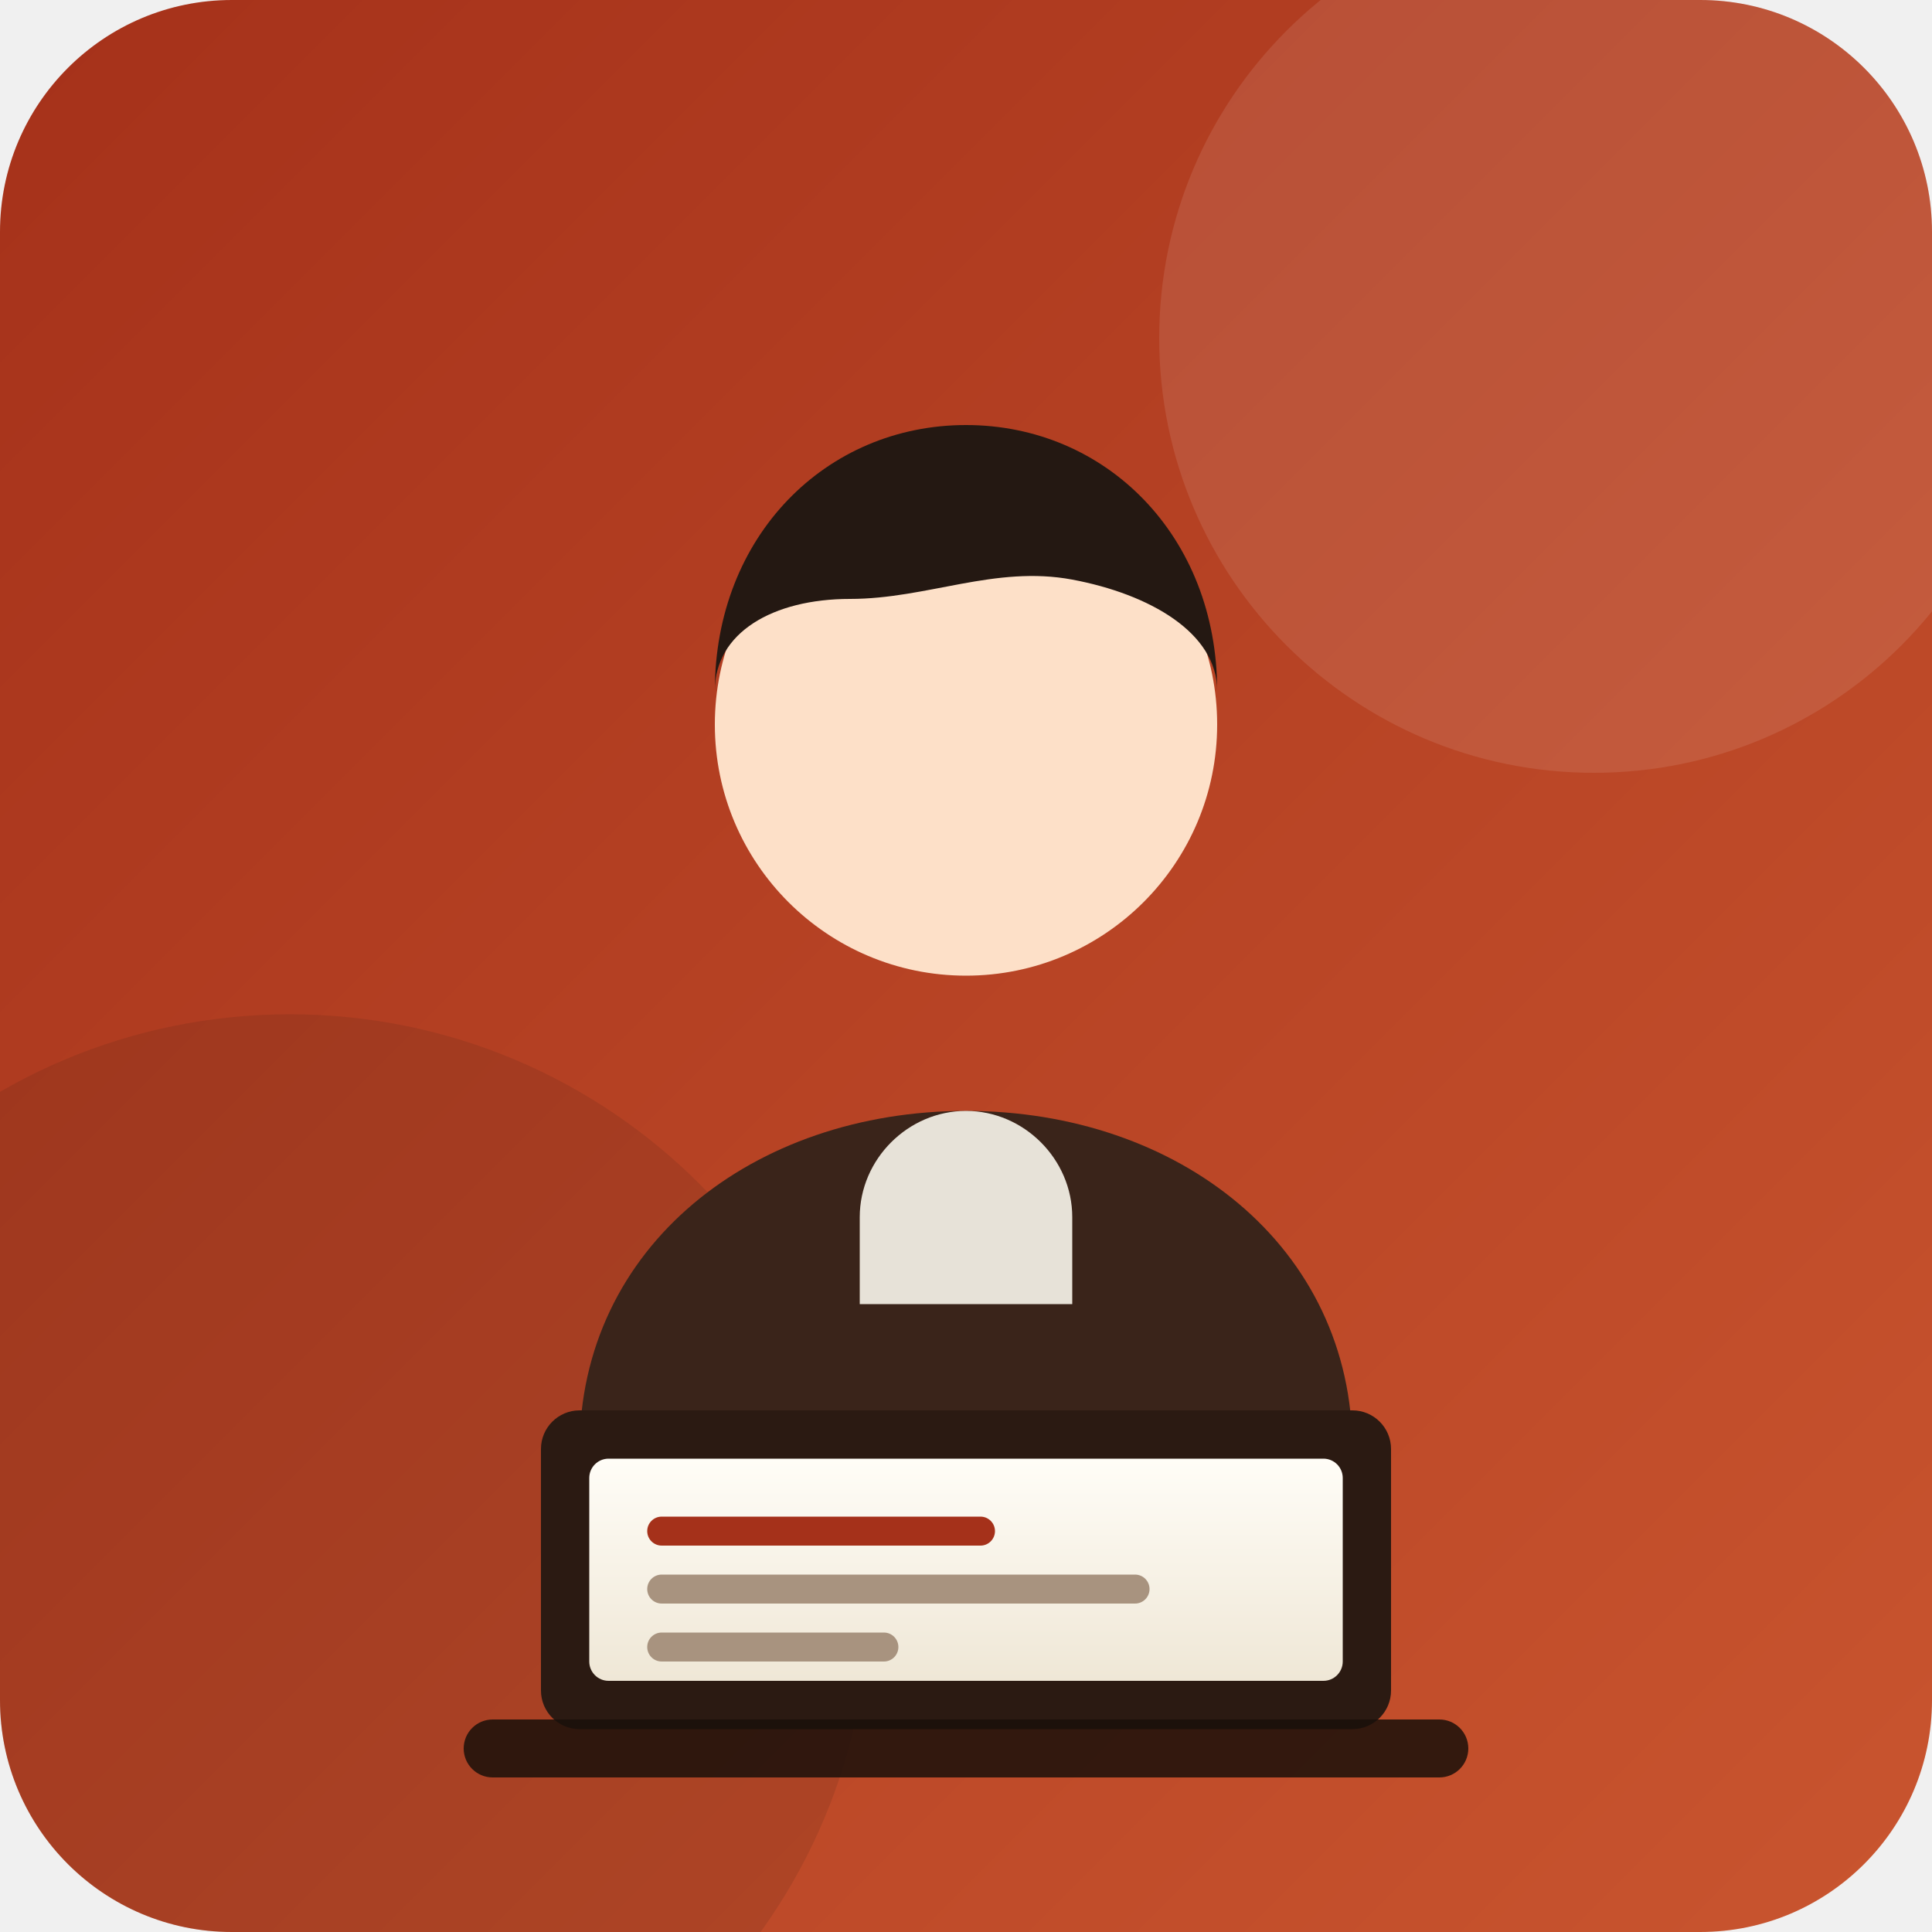
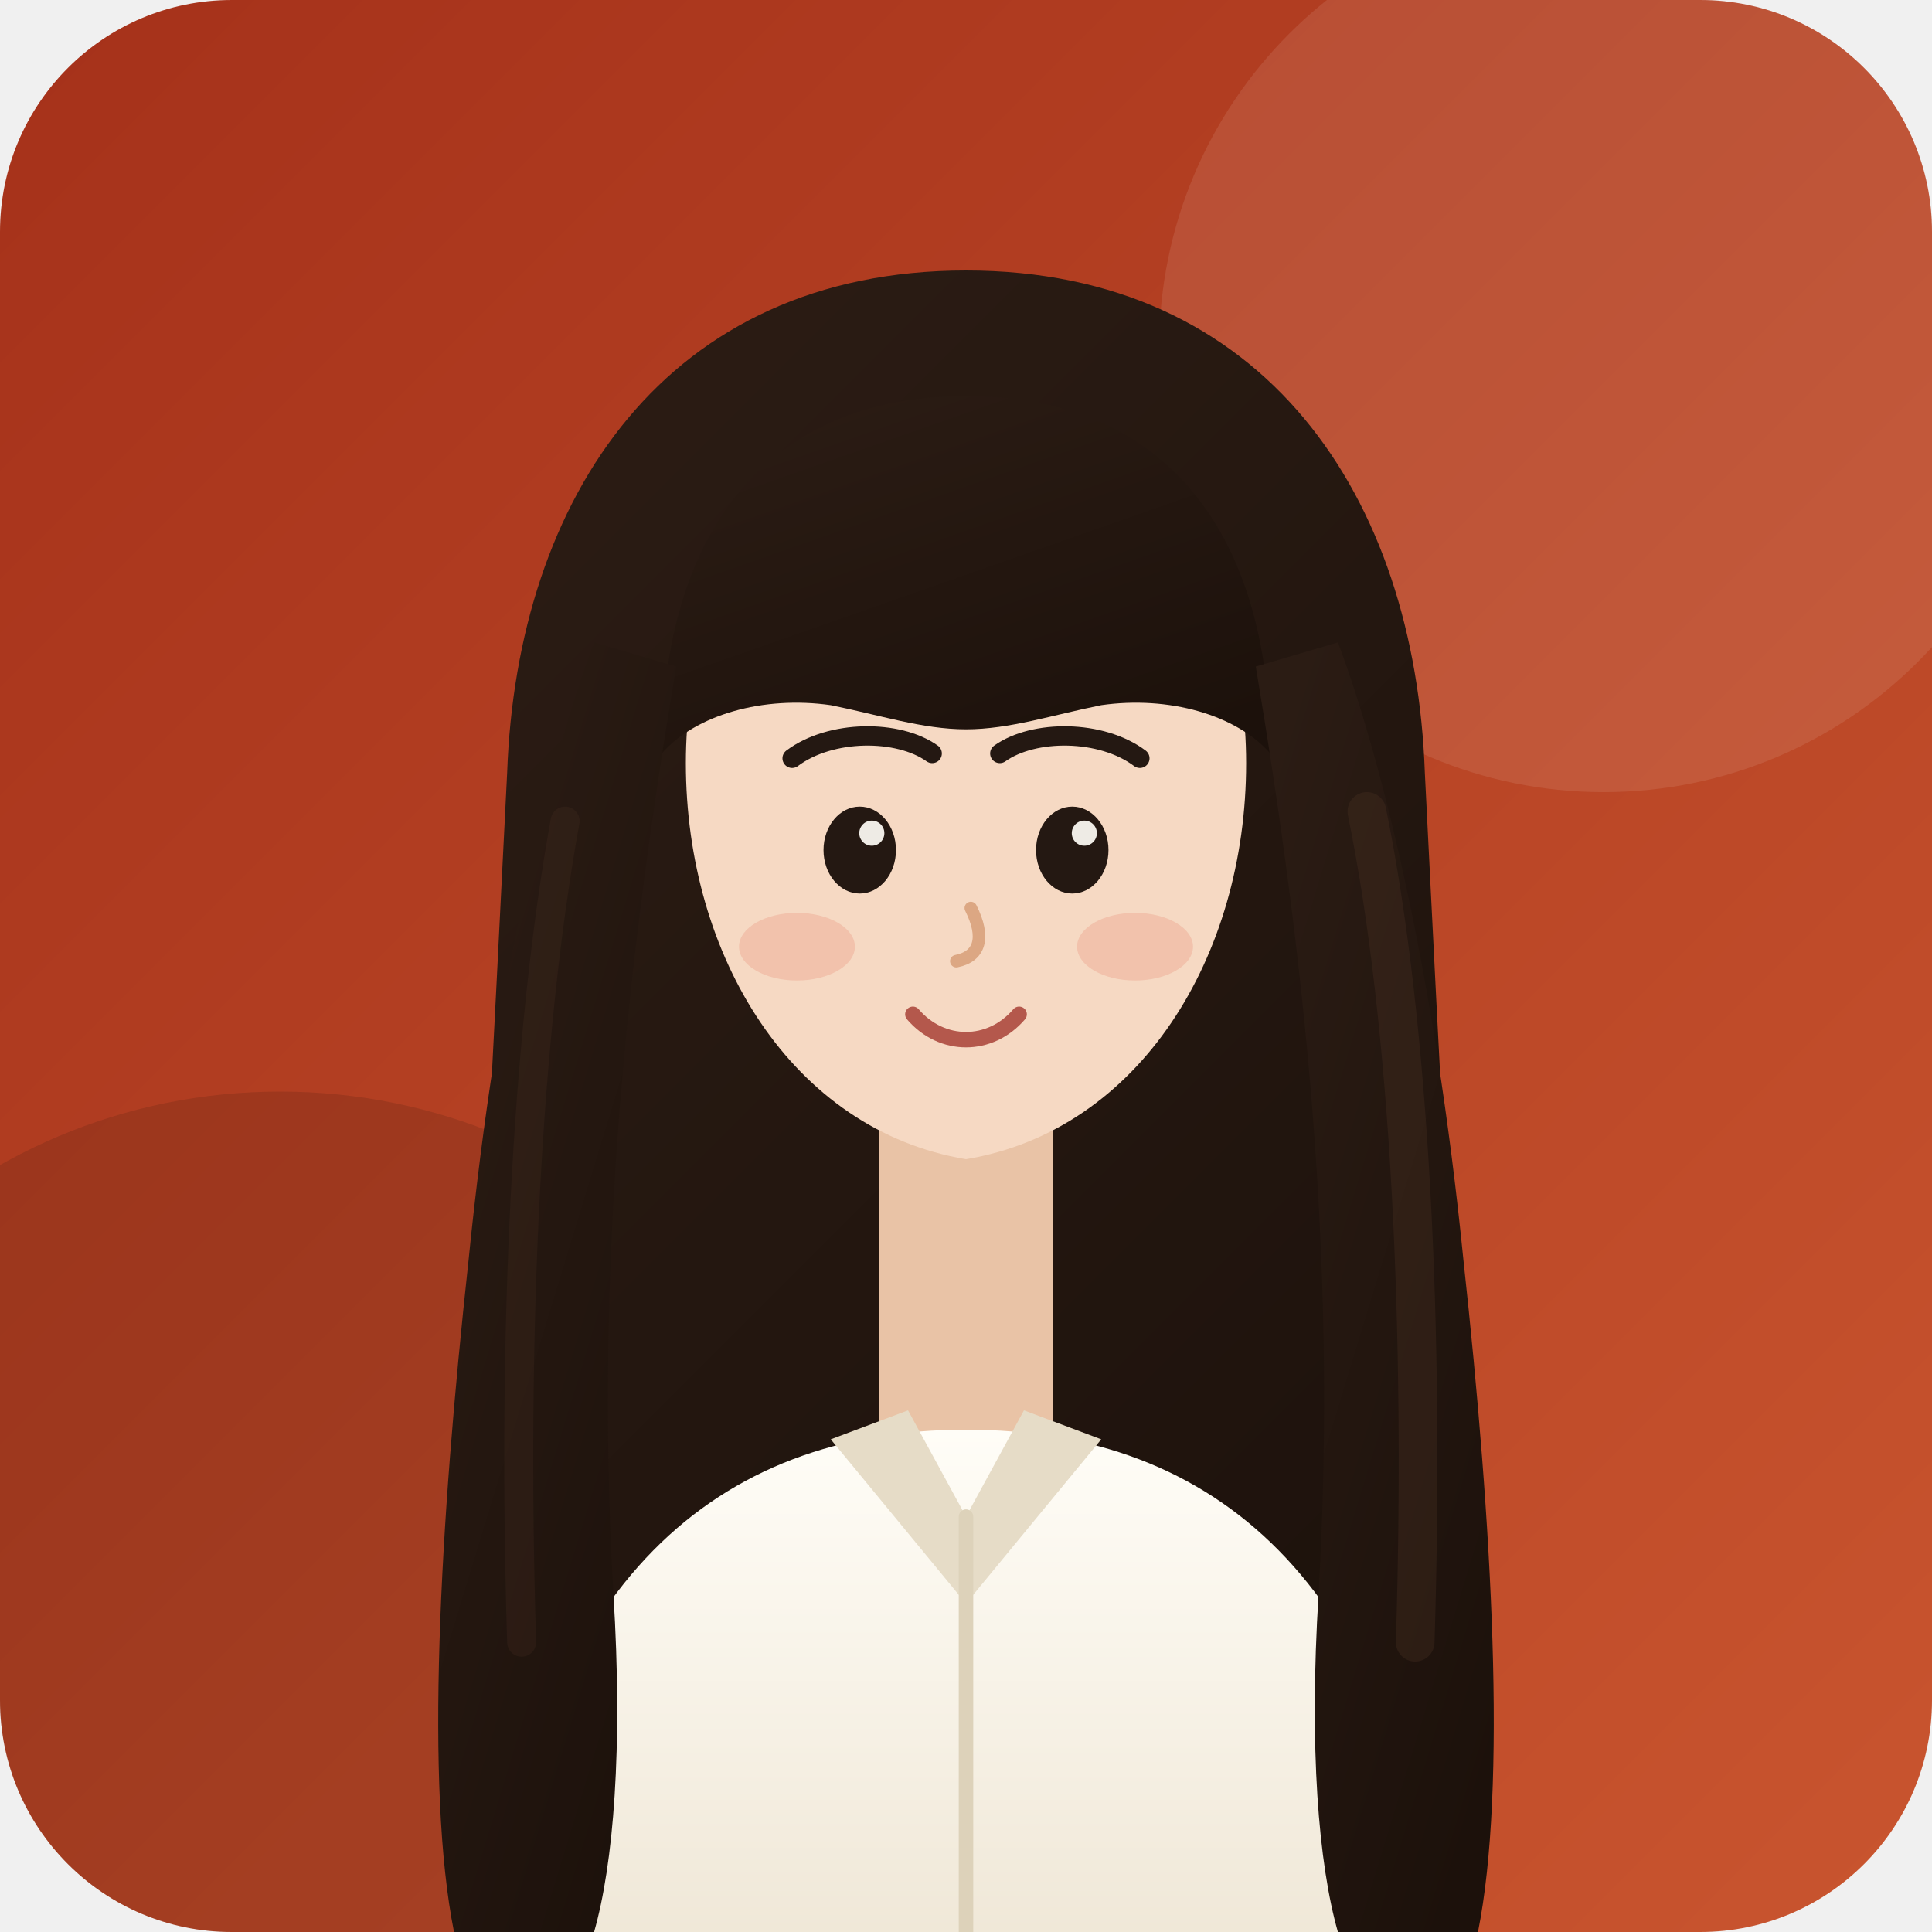
- <svg xmlns="http://www.w3.org/2000/svg" viewBox="0 0 400 400" width="400" height="400" role="img" aria-label="노트북 앞에 앉아 있는 사람을 단순한 도형으로 그린 프로필 그림">
+ <svg xmlns="http://www.w3.org/2000/svg" viewBox="0 0 400 400" width="400" height="400" role="img" aria-labelledby="profileTitle profileDesc">
  <defs>
    <linearGradient id="bg" x1="0" y1="0" x2="1" y2="1">
      <stop offset="0%" stop-color="#a5311a" />
      <stop offset="100%" stop-color="#c9552f" />
    </linearGradient>
-     <linearGradient id="screen" x1="0" y1="0" x2="0" y2="1">
+     <linearGradient id="hair" x1="0.2" y1="0" x2="0.8" y2="1">
+       <stop offset="0%" stop-color="#2b1c14" />
+       <stop offset="100%" stop-color="#1c110b" />
+     </linearGradient>
+     <linearGradient id="shirt" x1="0" y1="0" x2="0" y2="1">
      <stop offset="0%" stop-color="#fffdf7" />
-       <stop offset="100%" stop-color="#efe7d6" />
+       <stop offset="100%" stop-color="#f0e8d8" />
    </linearGradient>
    <clipPath id="frame">
      <rect x="0" y="0" width="400" height="400" rx="48" />
    </clipPath>
  </defs>
  <g clip-path="url(#frame)">
    <rect x="0" y="0" width="400" height="400" fill="url(#bg)" />
-     <circle cx="330" cy="70" r="90" fill="#ffffff" opacity="0.10" />
-     <circle cx="60" cy="330" r="120" fill="#2b1a12" opacity="0.12" />
-     <circle cx="200" cy="150" r="52" fill="#fde0c8" />
-     <path d="M148 143c0-32 23-55 52-55s52 23 52 55c0-12-14-20-30-23-16-3-30 4-46 4-16 0-28 7-28 19z" fill="#241812" />
-     <path d="M120 300c0-42 36-70 80-70s80 28 80 70v20H120z" fill="#3a241a" />
-     <path d="M200 230c-12 0-22 10-22 22v18h44v-18c0-12-10-22-22-22z" fill="#faf6ec" opacity="0.9" />
-     <rect x="112" y="292" width="176" height="66" rx="8" fill="#2b1a12" />
-     <rect x="122" y="302" width="156" height="46" rx="4" fill="url(#screen)" />
-     <rect x="134" y="314" width="72" height="6" rx="3" fill="#a5311a" />
-     <rect x="134" y="326" width="104" height="6" rx="3" fill="#a8937f" />
-     <rect x="134" y="338" width="52" height="6" rx="3" fill="#a8937f" />
-     <rect x="96" y="356" width="208" height="12" rx="6" fill="#1a0f09" opacity="0.85" />
+     <circle cx="332" cy="72" r="92" fill="#faf8ef" opacity="0.1" />
+     <circle cx="58" cy="344" r="118" fill="#1a0f09" opacity="0.14" />
+     <path d="M200 56c62 0 93 47 95 104 3 60 6 120 10 180 2 32-4 52-12 60H107c-8-8-14-28-12-60 4-60 7-120 10-180 2-57 33-104 95-104z" fill="url(#hair)" />
+     <path d="M182 206h36v100h-36z" fill="#e9c3a6" />
+     <path d="M182 206h36v26a52 52 0 0 1-36 0z" fill="#dcb193" />
+     <path d="M200 296c-52 0-88 32-98 104h196c-10-72-46-104-98-104z" fill="url(#shirt)" />
+     <path d="M200 332 172 298l16-6 12 22 12-22 16 6z" fill="#e6dcc7" />
+     <path d="M200 314v86" stroke="#ddd2ba" stroke-width="3" stroke-linecap="round" />
+     <path d="M200 94c36 0 58 25 58 64 0 40-22 76-58 82-36-6-58-42-58-82 0-39 22-64 58-64z" fill="#f6d9c3" />
+     <ellipse cx="165" cy="196" rx="12" ry="7" fill="#e8917a" opacity="0.32" />
+     <ellipse cx="235" cy="196" rx="12" ry="7" fill="#e8917a" opacity="0.32" />
+     <path d="M164 157c8-6 22-6 29-1" fill="none" stroke="#241812" stroke-width="4" stroke-linecap="round" />
+     <path d="M207 156c7-5 21-5 29 1" fill="none" stroke="#241812" stroke-width="4" stroke-linecap="round" />
+     <ellipse cx="178" cy="176" rx="7.5" ry="9" fill="#241812" />
+     <ellipse cx="222" cy="176" rx="7.5" ry="9" fill="#241812" />
+     <circle cx="180.5" cy="172.5" r="2.6" fill="#fffdf7" opacity="0.92" />
+     <circle cx="224.5" cy="172.5" r="2.6" fill="#fffdf7" opacity="0.92" />
+     <path d="M201 188c3 6 2 10-3 11" fill="none" stroke="#dca783" stroke-width="2.6" stroke-linecap="round" />
+     <path d="M189 210c6 7 16 7 22 0" fill="none" stroke="#b4584c" stroke-width="3.2" stroke-linecap="round" />
+     <path d="M200 82c41 0 63 28 63 74-7-8-21-12-35-10-10 2-19 5-28 5s-18-3-28-5c-14-2-28 2-35 10 0-46 22-74 63-74z" fill="url(#hair)" />
+     <path d="M140 138c-10 60-17 122-13 192 2 32 0 56-4 70H94c-6-30-3-84 3-139 6-60 17-104 26-128z" fill="url(#hair)" />
+     <path d="M260 138c10 60 17 122 13 192-2 32 0 56 4 70h29c6-30 3-84-3-139-6-60-17-104-26-128z" fill="url(#hair)" />
+     <path d="M283 168c9 44 12 108 10 172" fill="none" stroke="#4d3224" stroke-width="8" stroke-linecap="round" opacity="0.32" />
+     <path d="M117 170c-8 44-11 106-9 170" fill="none" stroke="#4d3224" stroke-width="6" stroke-linecap="round" opacity="0.22" />
  </g>
</svg>
